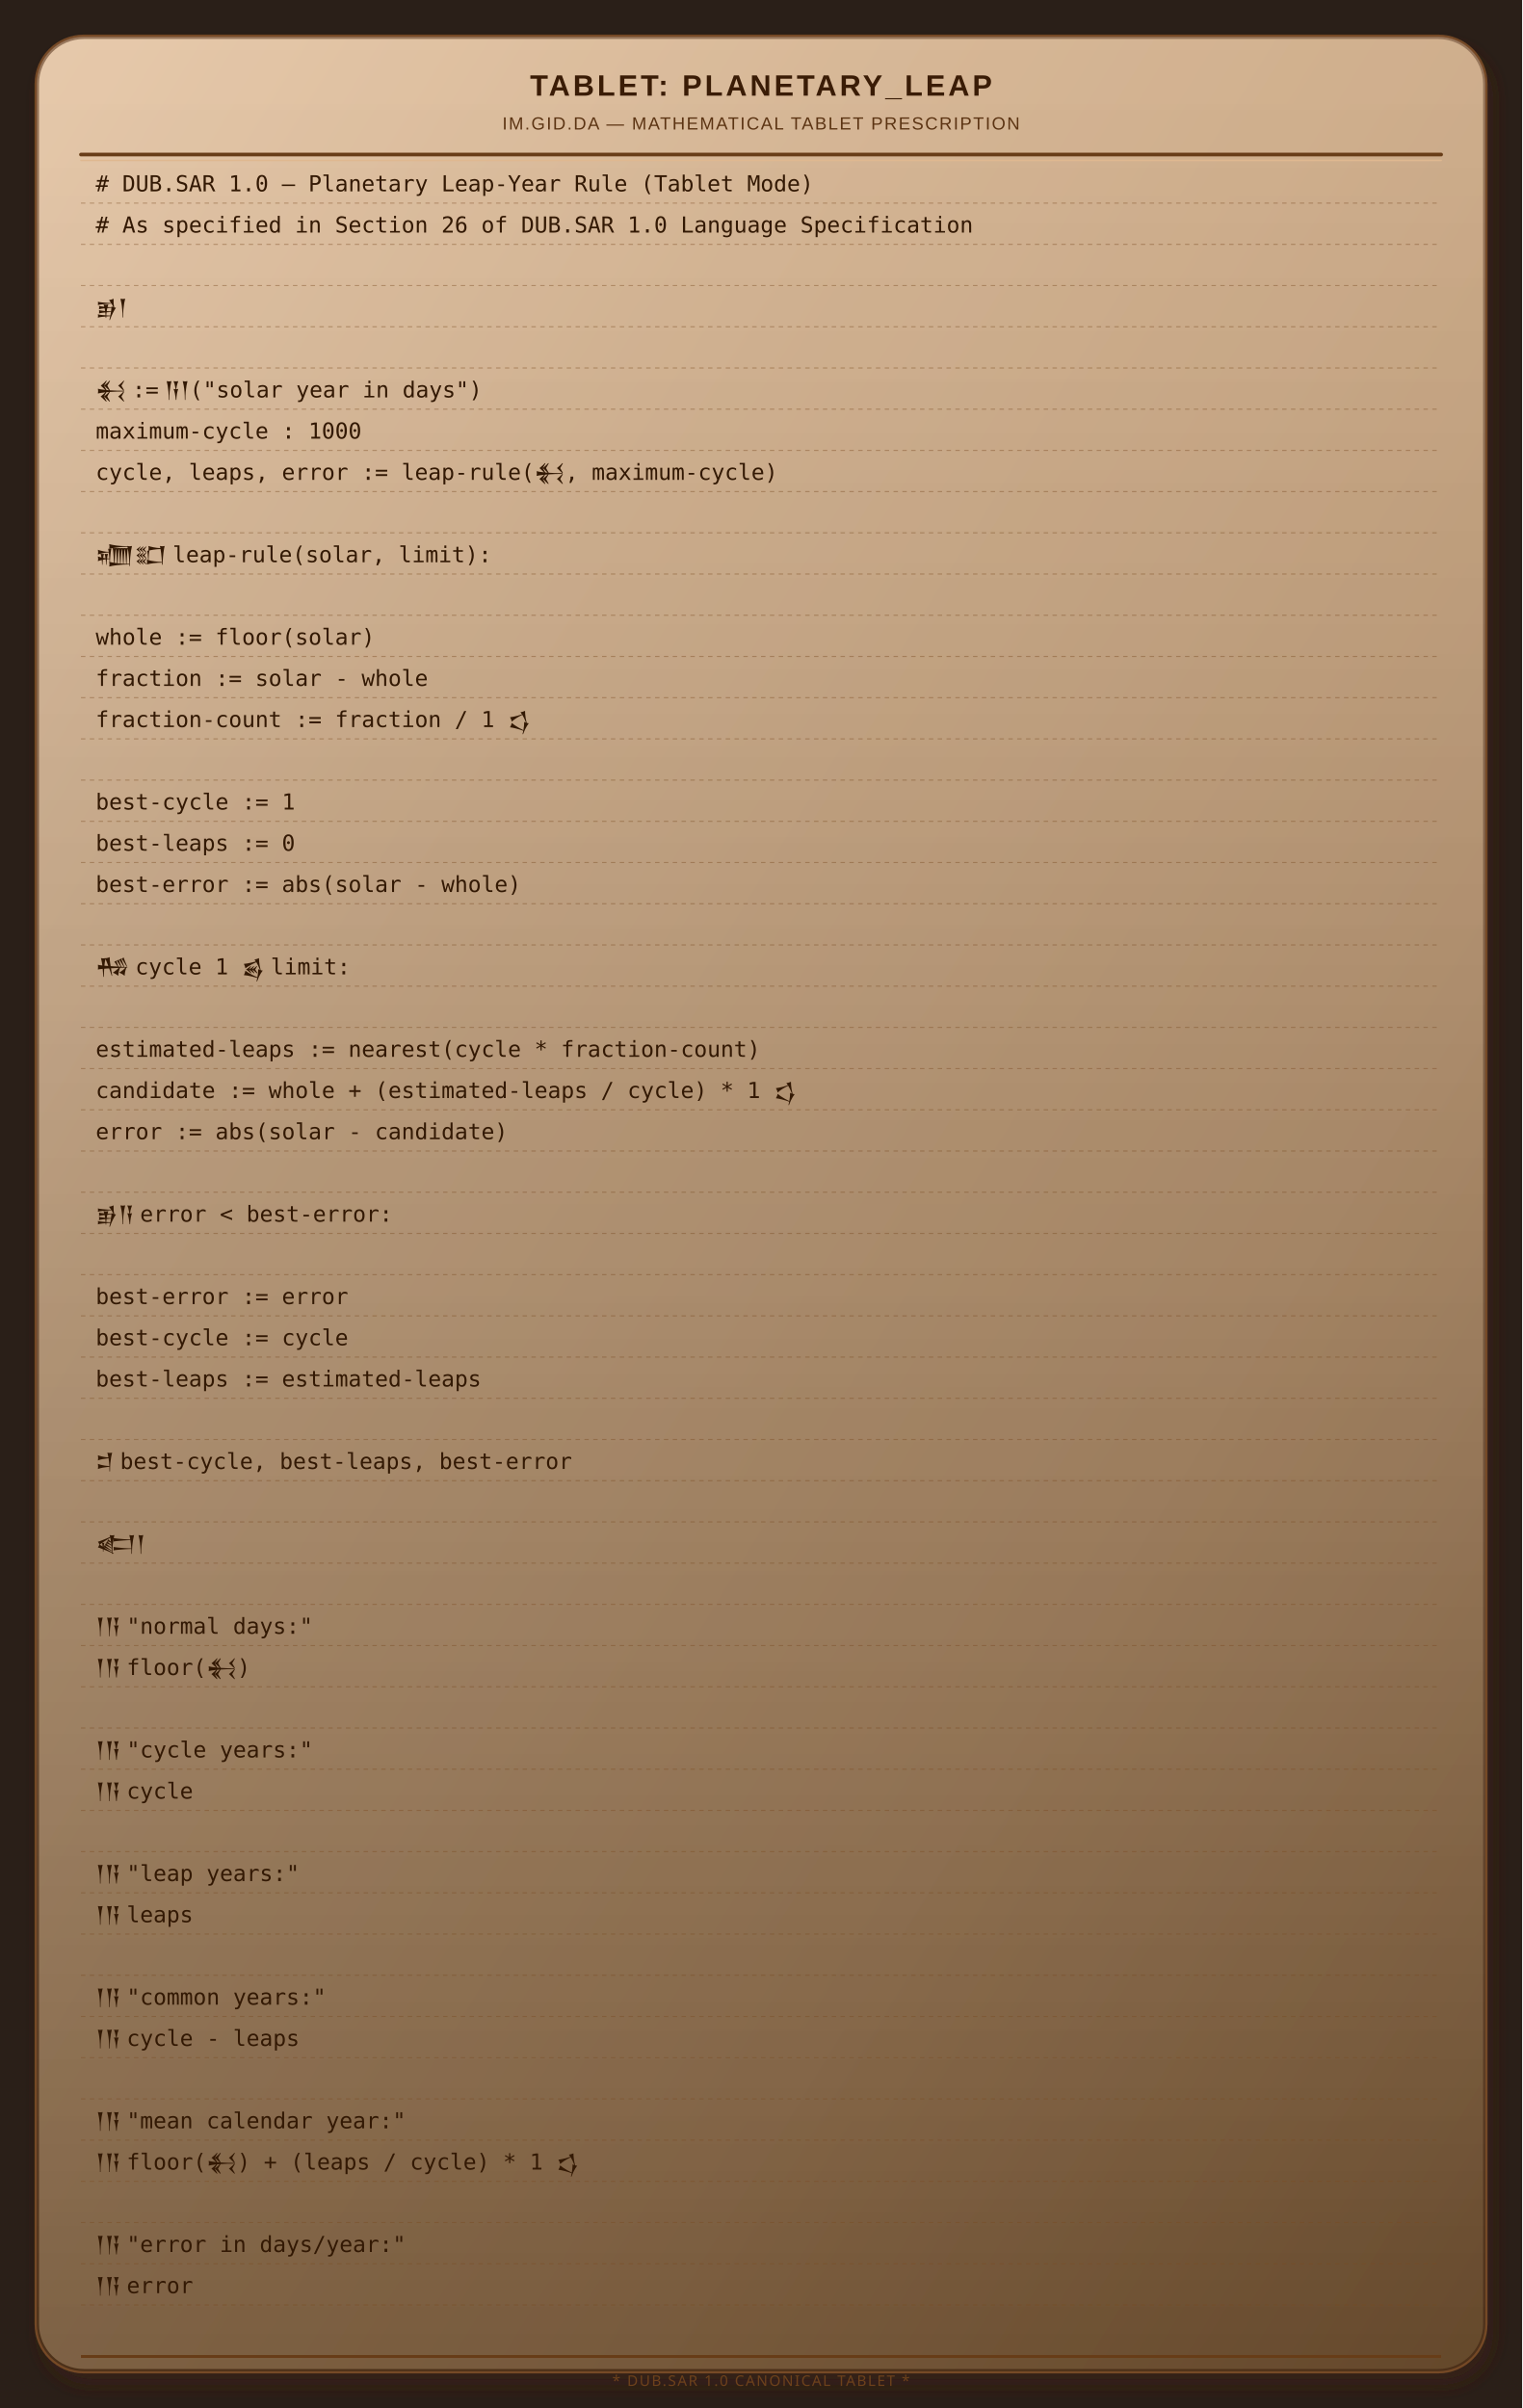
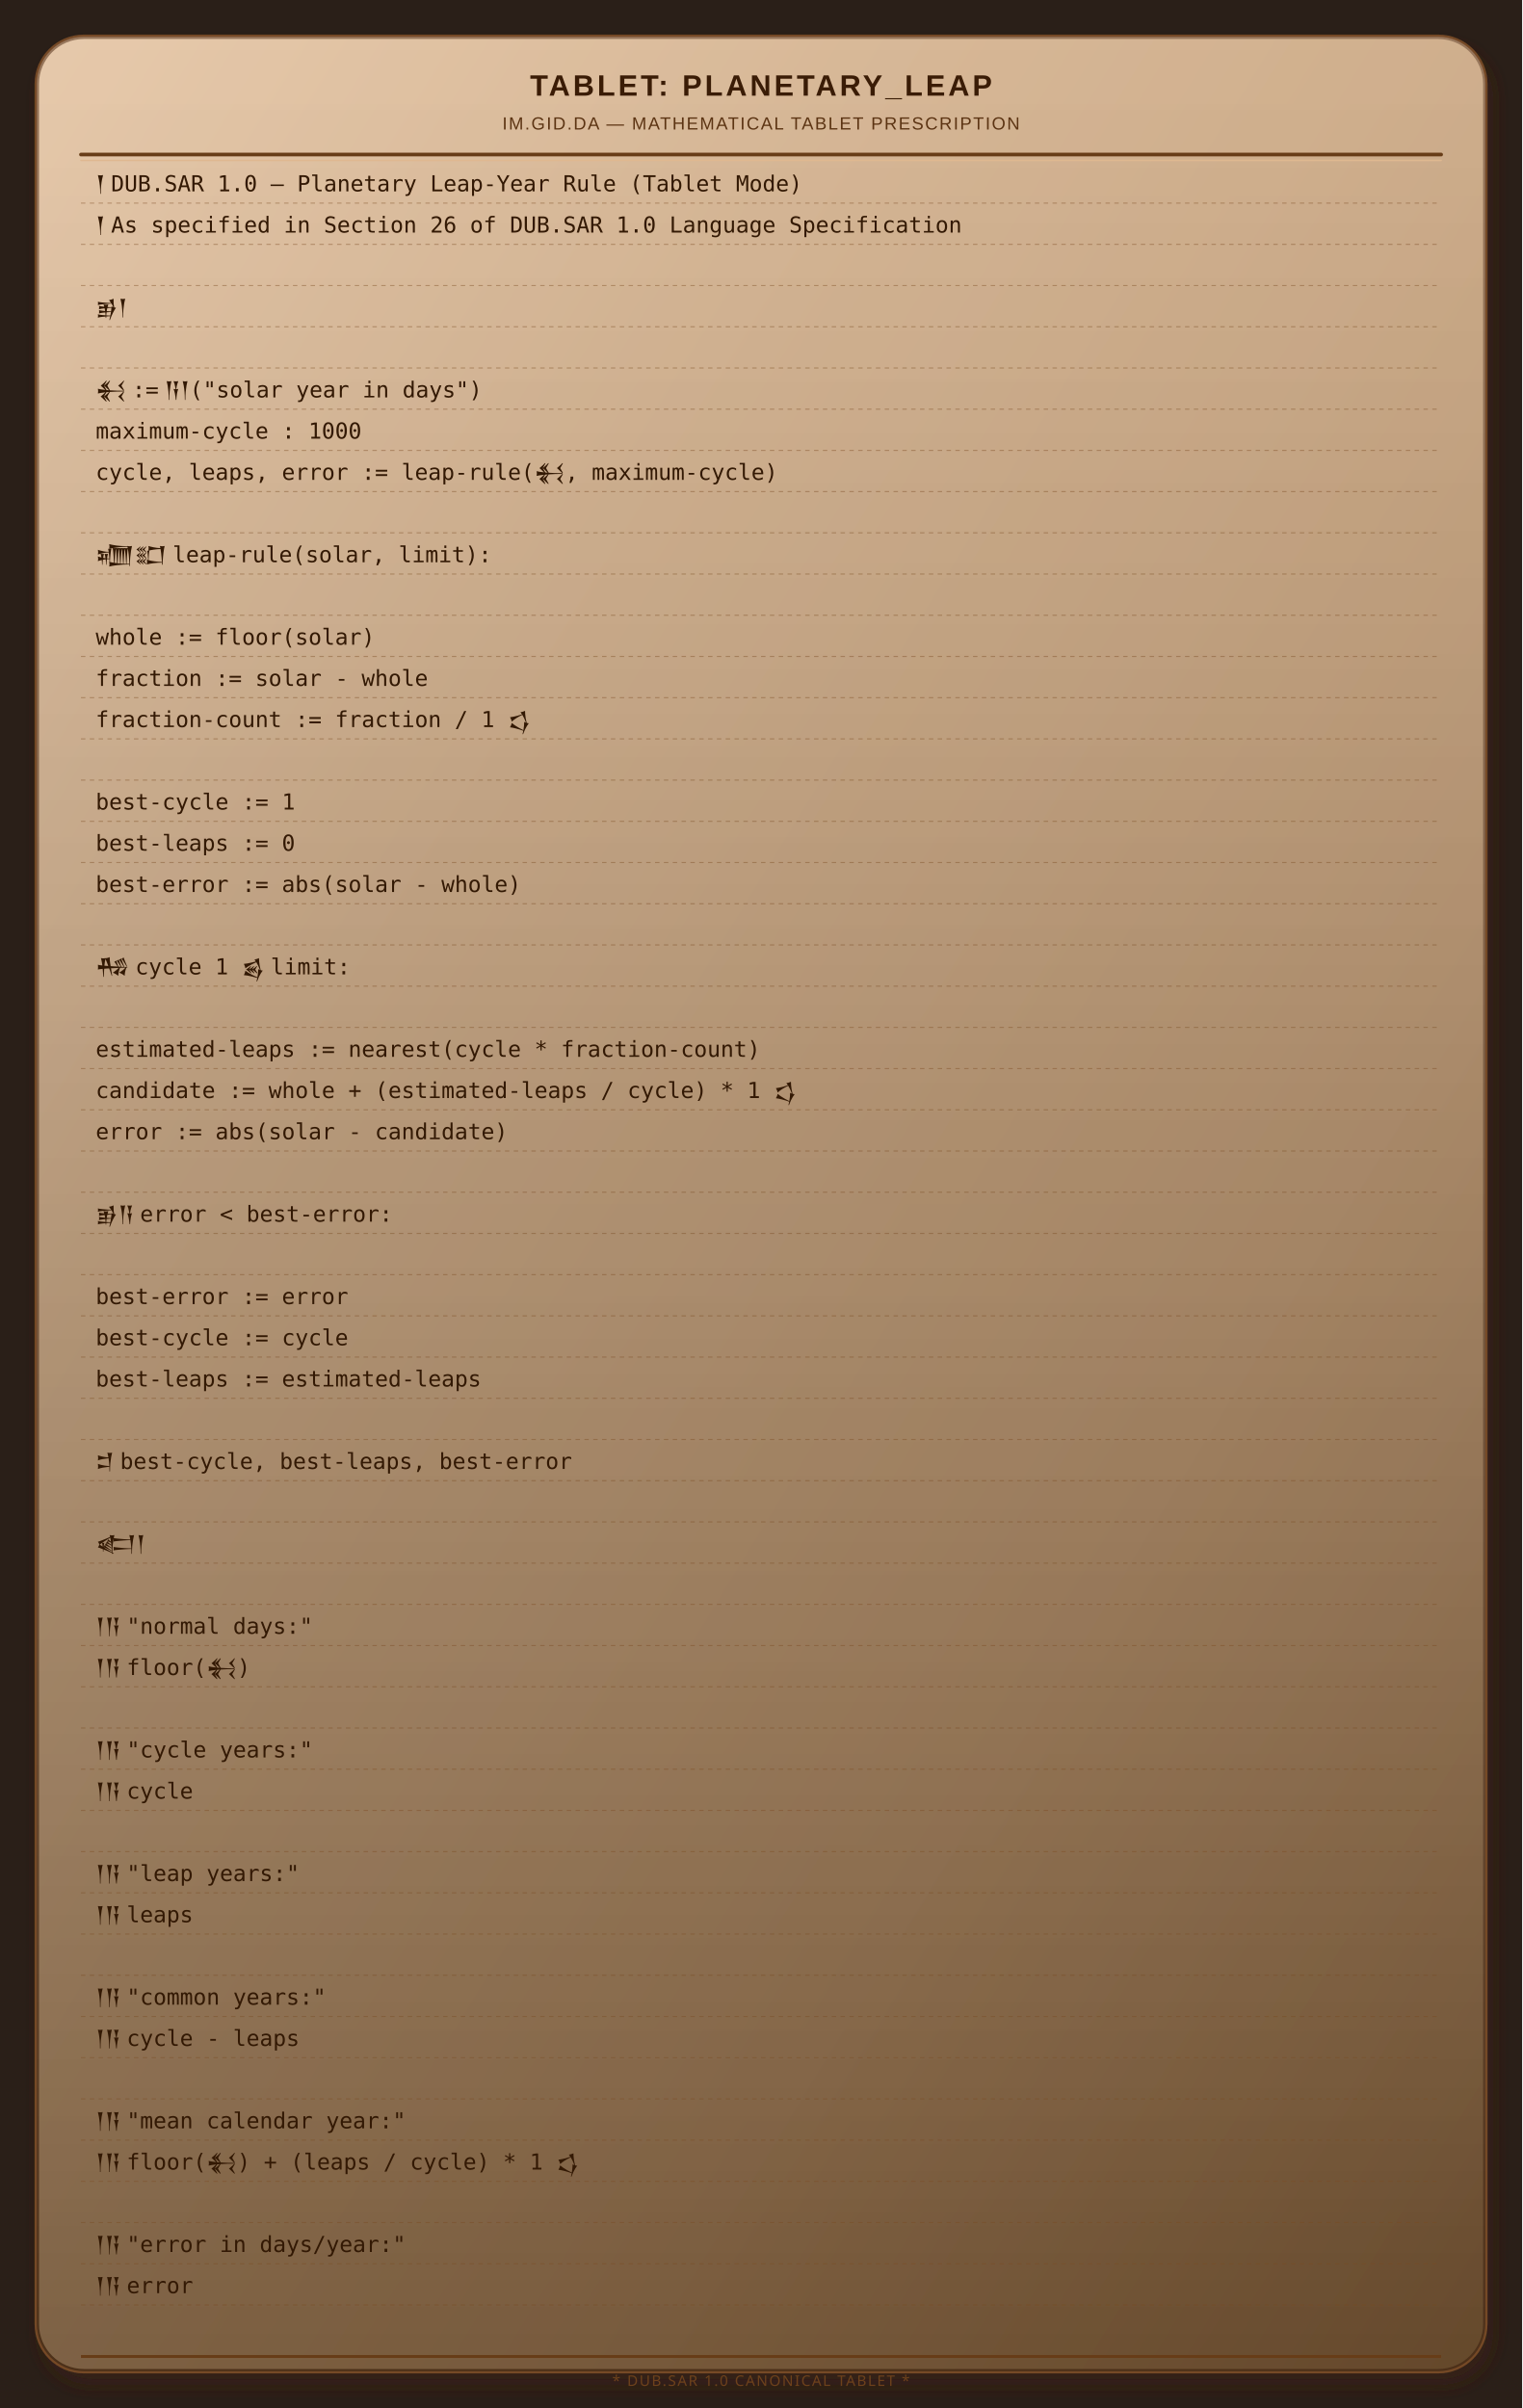
<svg xmlns="http://www.w3.org/2000/svg" viewBox="0 0 1034 1636" width="1034" height="1636">
  <defs>
    <linearGradient id="clayGradient" x1="0%" y1="0%" x2="100%" y2="100%">
      <stop offset="0%" stop-color="#dfb890" />
      <stop offset="30%" stop-color="#caa074" />
      <stop offset="70%" stop-color="#b6895b" />
      <stop offset="100%" stop-color="#9a6e42" />
    </linearGradient>
    <linearGradient id="edgeGlow" x1="0%" y1="0%" x2="0%" y2="100%">
      <stop offset="0%" stop-color="#fff" stop-opacity="0.25" />
      <stop offset="100%" stop-color="#000" stop-opacity="0.35" />
    </linearGradient>
    <filter id="clayShadow" x="-10%" y="-10%" width="130%" height="130%">
      <feDropShadow dx="4" dy="8" stdDeviation="6" flood-color="#3c200c" flood-opacity="0.55" />
    </filter>
  </defs>
  <rect width="1034" height="1636" fill="#2a1f18" />
  <rect x="25" y="25" width="984" height="1586" rx="32" ry="32" fill="url(#clayGradient)" filter="url(#clayShadow)" stroke="#744a25" stroke-width="3" />
  <rect x="25" y="25" width="984" height="1586" rx="32" ry="32" fill="url(#edgeGlow)" />
  <text x="517.0" y="65" text-anchor="middle" font-family="sans-serif, Arial" font-weight="bold" font-size="20" fill="#3a1c06" letter-spacing="2">
    TABLET: PLANETARY_LEAP
  </text>
  <text x="517.0" y="88" text-anchor="middle" font-family="sans-serif, Arial" font-size="12" fill="#5c3413" letter-spacing="1">
    IM.GID.DA — MATHEMATICAL TABLET PRESCRIPTION
  </text>
  <line x1="55" y1="105" x2="979" y2="105" stroke="#683d18" stroke-width="2.5" stroke-linecap="round" />
  <line x1="55" y1="109" x2="979" y2="109" stroke="#dfb890" stroke-width="1" stroke-linecap="round" />
  <g font-family="'Noto Sans Cuneiform', 'Segoe UI Historic', monospace" font-size="15" fill="#331904">
    <line x1="55" y1="138" x2="979" y2="138" stroke="#78481e" stroke-width="0.75" stroke-dasharray="3,3" opacity="0.4" />
-     <text x="65" y="130"># DUB.SAR 1.0 — Planetary Leap-Year Rule (Tablet Mode)</text>
+     <text x="65" y="130">𒑰 DUB.SAR 1.0 — Planetary Leap-Year Rule (Tablet Mode)</text>
    <line x1="55" y1="166" x2="979" y2="166" stroke="#78481e" stroke-width="0.75" stroke-dasharray="3,3" opacity="0.4" />
-     <text x="65" y="158"># As specified in Section 26 of DUB.SAR 1.0 Language Specification</text>
+     <text x="65" y="158">𒑰 As specified in Section 26 of DUB.SAR 1.0 Language Specification</text>
    <line x1="55" y1="194" x2="979" y2="194" stroke="#78481e" stroke-width="0.75" stroke-dasharray="3,3" opacity="0.4" />
    <text x="65" y="186" />
    <line x1="55" y1="222" x2="979" y2="222" stroke="#78481e" stroke-width="0.75" stroke-dasharray="3,3" opacity="0.4" />
    <text x="65" y="214">𒂊𒁹</text>
    <line x1="55" y1="250" x2="979" y2="250" stroke="#78481e" stroke-width="0.75" stroke-dasharray="3,3" opacity="0.4" />
    <text x="65" y="242" />
    <line x1="55" y1="278" x2="979" y2="278" stroke="#78481e" stroke-width="0.75" stroke-dasharray="3,3" opacity="0.4" />
    <text x="65" y="270">    𒈬 := 𒀀𒁹("solar year in days")</text>
    <line x1="55" y1="306" x2="979" y2="306" stroke="#78481e" stroke-width="0.75" stroke-dasharray="3,3" opacity="0.4" />
    <text x="65" y="298">    maximum-cycle : 1000</text>
    <line x1="55" y1="334" x2="979" y2="334" stroke="#78481e" stroke-width="0.75" stroke-dasharray="3,3" opacity="0.4" />
    <text x="65" y="326">    cycle, leaps, error := leap-rule(𒈬, maximum-cycle)</text>
    <line x1="55" y1="362" x2="979" y2="362" stroke="#78481e" stroke-width="0.75" stroke-dasharray="3,3" opacity="0.4" />
    <text x="65" y="354" />
    <line x1="55" y1="390" x2="979" y2="390" stroke="#78481e" stroke-width="0.75" stroke-dasharray="3,3" opacity="0.4" />
    <text x="65" y="382">𒁾𒊬 leap-rule(solar, limit):</text>
    <line x1="55" y1="418" x2="979" y2="418" stroke="#78481e" stroke-width="0.75" stroke-dasharray="3,3" opacity="0.4" />
    <text x="65" y="410" />
    <line x1="55" y1="446" x2="979" y2="446" stroke="#78481e" stroke-width="0.75" stroke-dasharray="3,3" opacity="0.4" />
    <text x="65" y="438">    whole := floor(solar)</text>
    <line x1="55" y1="474" x2="979" y2="474" stroke="#78481e" stroke-width="0.75" stroke-dasharray="3,3" opacity="0.4" />
    <text x="65" y="466">    fraction := solar - whole</text>
    <line x1="55" y1="502" x2="979" y2="502" stroke="#78481e" stroke-width="0.75" stroke-dasharray="3,3" opacity="0.4" />
    <text x="65" y="494">    fraction-count := fraction / 1 𒌓</text>
    <line x1="55" y1="530" x2="979" y2="530" stroke="#78481e" stroke-width="0.75" stroke-dasharray="3,3" opacity="0.4" />
    <text x="65" y="522" />
    <line x1="55" y1="558" x2="979" y2="558" stroke="#78481e" stroke-width="0.75" stroke-dasharray="3,3" opacity="0.4" />
    <text x="65" y="550">    best-cycle := 1</text>
    <line x1="55" y1="586" x2="979" y2="586" stroke="#78481e" stroke-width="0.75" stroke-dasharray="3,3" opacity="0.4" />
    <text x="65" y="578">    best-leaps := 0</text>
    <line x1="55" y1="614" x2="979" y2="614" stroke="#78481e" stroke-width="0.75" stroke-dasharray="3,3" opacity="0.4" />
    <text x="65" y="606">    best-error := abs(solar - whole)</text>
    <line x1="55" y1="642" x2="979" y2="642" stroke="#78481e" stroke-width="0.75" stroke-dasharray="3,3" opacity="0.4" />
    <text x="65" y="634" />
    <line x1="55" y1="670" x2="979" y2="670" stroke="#78481e" stroke-width="0.75" stroke-dasharray="3,3" opacity="0.4" />
    <text x="65" y="662">    𒄀 cycle 1 𒌗 limit:</text>
    <line x1="55" y1="698" x2="979" y2="698" stroke="#78481e" stroke-width="0.75" stroke-dasharray="3,3" opacity="0.4" />
    <text x="65" y="690" />
    <line x1="55" y1="726" x2="979" y2="726" stroke="#78481e" stroke-width="0.75" stroke-dasharray="3,3" opacity="0.4" />
    <text x="65" y="718">        estimated-leaps := nearest(cycle * fraction-count)</text>
    <line x1="55" y1="754" x2="979" y2="754" stroke="#78481e" stroke-width="0.75" stroke-dasharray="3,3" opacity="0.4" />
    <text x="65" y="746">        candidate := whole + (estimated-leaps / cycle) * 1 𒌓</text>
    <line x1="55" y1="782" x2="979" y2="782" stroke="#78481e" stroke-width="0.75" stroke-dasharray="3,3" opacity="0.4" />
    <text x="65" y="774">        error := abs(solar - candidate)</text>
    <line x1="55" y1="810" x2="979" y2="810" stroke="#78481e" stroke-width="0.75" stroke-dasharray="3,3" opacity="0.4" />
    <text x="65" y="802" />
    <line x1="55" y1="838" x2="979" y2="838" stroke="#78481e" stroke-width="0.75" stroke-dasharray="3,3" opacity="0.4" />
    <text x="65" y="830">        𒂊𒀀 error &lt; best-error:</text>
    <line x1="55" y1="866" x2="979" y2="866" stroke="#78481e" stroke-width="0.75" stroke-dasharray="3,3" opacity="0.4" />
    <text x="65" y="858" />
    <line x1="55" y1="894" x2="979" y2="894" stroke="#78481e" stroke-width="0.75" stroke-dasharray="3,3" opacity="0.4" />
    <text x="65" y="886">            best-error := error</text>
    <line x1="55" y1="922" x2="979" y2="922" stroke="#78481e" stroke-width="0.75" stroke-dasharray="3,3" opacity="0.4" />
    <text x="65" y="914">            best-cycle := cycle</text>
    <line x1="55" y1="950" x2="979" y2="950" stroke="#78481e" stroke-width="0.75" stroke-dasharray="3,3" opacity="0.4" />
    <text x="65" y="942">            best-leaps := estimated-leaps</text>
    <line x1="55" y1="978" x2="979" y2="978" stroke="#78481e" stroke-width="0.75" stroke-dasharray="3,3" opacity="0.4" />
    <text x="65" y="970" />
    <line x1="55" y1="1006" x2="979" y2="1006" stroke="#78481e" stroke-width="0.75" stroke-dasharray="3,3" opacity="0.4" />
    <text x="65" y="998">    𒄑 best-cycle, best-leaps, best-error</text>
    <line x1="55" y1="1034" x2="979" y2="1034" stroke="#78481e" stroke-width="0.75" stroke-dasharray="3,3" opacity="0.4" />
    <text x="65" y="1026" />
    <line x1="55" y1="1062" x2="979" y2="1062" stroke="#78481e" stroke-width="0.75" stroke-dasharray="3,3" opacity="0.4" />
    <text x="65" y="1054">𒅗𒁹</text>
    <line x1="55" y1="1090" x2="979" y2="1090" stroke="#78481e" stroke-width="0.75" stroke-dasharray="3,3" opacity="0.4" />
    <text x="65" y="1082" />
    <line x1="55" y1="1118" x2="979" y2="1118" stroke="#78481e" stroke-width="0.75" stroke-dasharray="3,3" opacity="0.4" />
    <text x="65" y="1110">    𒁹𒀀 "normal days:"</text>
    <line x1="55" y1="1146" x2="979" y2="1146" stroke="#78481e" stroke-width="0.75" stroke-dasharray="3,3" opacity="0.4" />
    <text x="65" y="1138">    𒁹𒀀 floor(𒈬)</text>
    <line x1="55" y1="1174" x2="979" y2="1174" stroke="#78481e" stroke-width="0.75" stroke-dasharray="3,3" opacity="0.4" />
    <text x="65" y="1166" />
    <line x1="55" y1="1202" x2="979" y2="1202" stroke="#78481e" stroke-width="0.75" stroke-dasharray="3,3" opacity="0.4" />
    <text x="65" y="1194">    𒁹𒀀 "cycle years:"</text>
    <line x1="55" y1="1230" x2="979" y2="1230" stroke="#78481e" stroke-width="0.75" stroke-dasharray="3,3" opacity="0.4" />
    <text x="65" y="1222">    𒁹𒀀 cycle</text>
    <line x1="55" y1="1258" x2="979" y2="1258" stroke="#78481e" stroke-width="0.75" stroke-dasharray="3,3" opacity="0.4" />
    <text x="65" y="1250" />
    <line x1="55" y1="1286" x2="979" y2="1286" stroke="#78481e" stroke-width="0.75" stroke-dasharray="3,3" opacity="0.4" />
    <text x="65" y="1278">    𒁹𒀀 "leap years:"</text>
    <line x1="55" y1="1314" x2="979" y2="1314" stroke="#78481e" stroke-width="0.75" stroke-dasharray="3,3" opacity="0.4" />
    <text x="65" y="1306">    𒁹𒀀 leaps</text>
    <line x1="55" y1="1342" x2="979" y2="1342" stroke="#78481e" stroke-width="0.75" stroke-dasharray="3,3" opacity="0.4" />
    <text x="65" y="1334" />
    <line x1="55" y1="1370" x2="979" y2="1370" stroke="#78481e" stroke-width="0.75" stroke-dasharray="3,3" opacity="0.4" />
    <text x="65" y="1362">    𒁹𒀀 "common years:"</text>
    <line x1="55" y1="1398" x2="979" y2="1398" stroke="#78481e" stroke-width="0.75" stroke-dasharray="3,3" opacity="0.4" />
    <text x="65" y="1390">    𒁹𒀀 cycle - leaps</text>
    <line x1="55" y1="1426" x2="979" y2="1426" stroke="#78481e" stroke-width="0.75" stroke-dasharray="3,3" opacity="0.4" />
    <text x="65" y="1418" />
    <line x1="55" y1="1454" x2="979" y2="1454" stroke="#78481e" stroke-width="0.75" stroke-dasharray="3,3" opacity="0.4" />
    <text x="65" y="1446">    𒁹𒀀 "mean calendar year:"</text>
    <line x1="55" y1="1482" x2="979" y2="1482" stroke="#78481e" stroke-width="0.75" stroke-dasharray="3,3" opacity="0.4" />
    <text x="65" y="1474">    𒁹𒀀 floor(𒈬) + (leaps / cycle) * 1 𒌓</text>
    <line x1="55" y1="1510" x2="979" y2="1510" stroke="#78481e" stroke-width="0.75" stroke-dasharray="3,3" opacity="0.4" />
    <text x="65" y="1502" />
    <line x1="55" y1="1538" x2="979" y2="1538" stroke="#78481e" stroke-width="0.75" stroke-dasharray="3,3" opacity="0.4" />
    <text x="65" y="1530">    𒁹𒀀 "error in days/year:"</text>
    <line x1="55" y1="1566" x2="979" y2="1566" stroke="#78481e" stroke-width="0.75" stroke-dasharray="3,3" opacity="0.4" />
    <text x="65" y="1558">    𒁹𒀀 error</text>
  </g>
  <line x1="55" y1="1601" x2="979" y2="1601" stroke="#683d18" stroke-width="2" />
  <text x="517.0" y="1621" text-anchor="middle" font-family="sans-serif" font-size="10" fill="#6d411b" letter-spacing="1">
    * DUB.SAR 1.0 CANONICAL TABLET *
  </text>
</svg>
